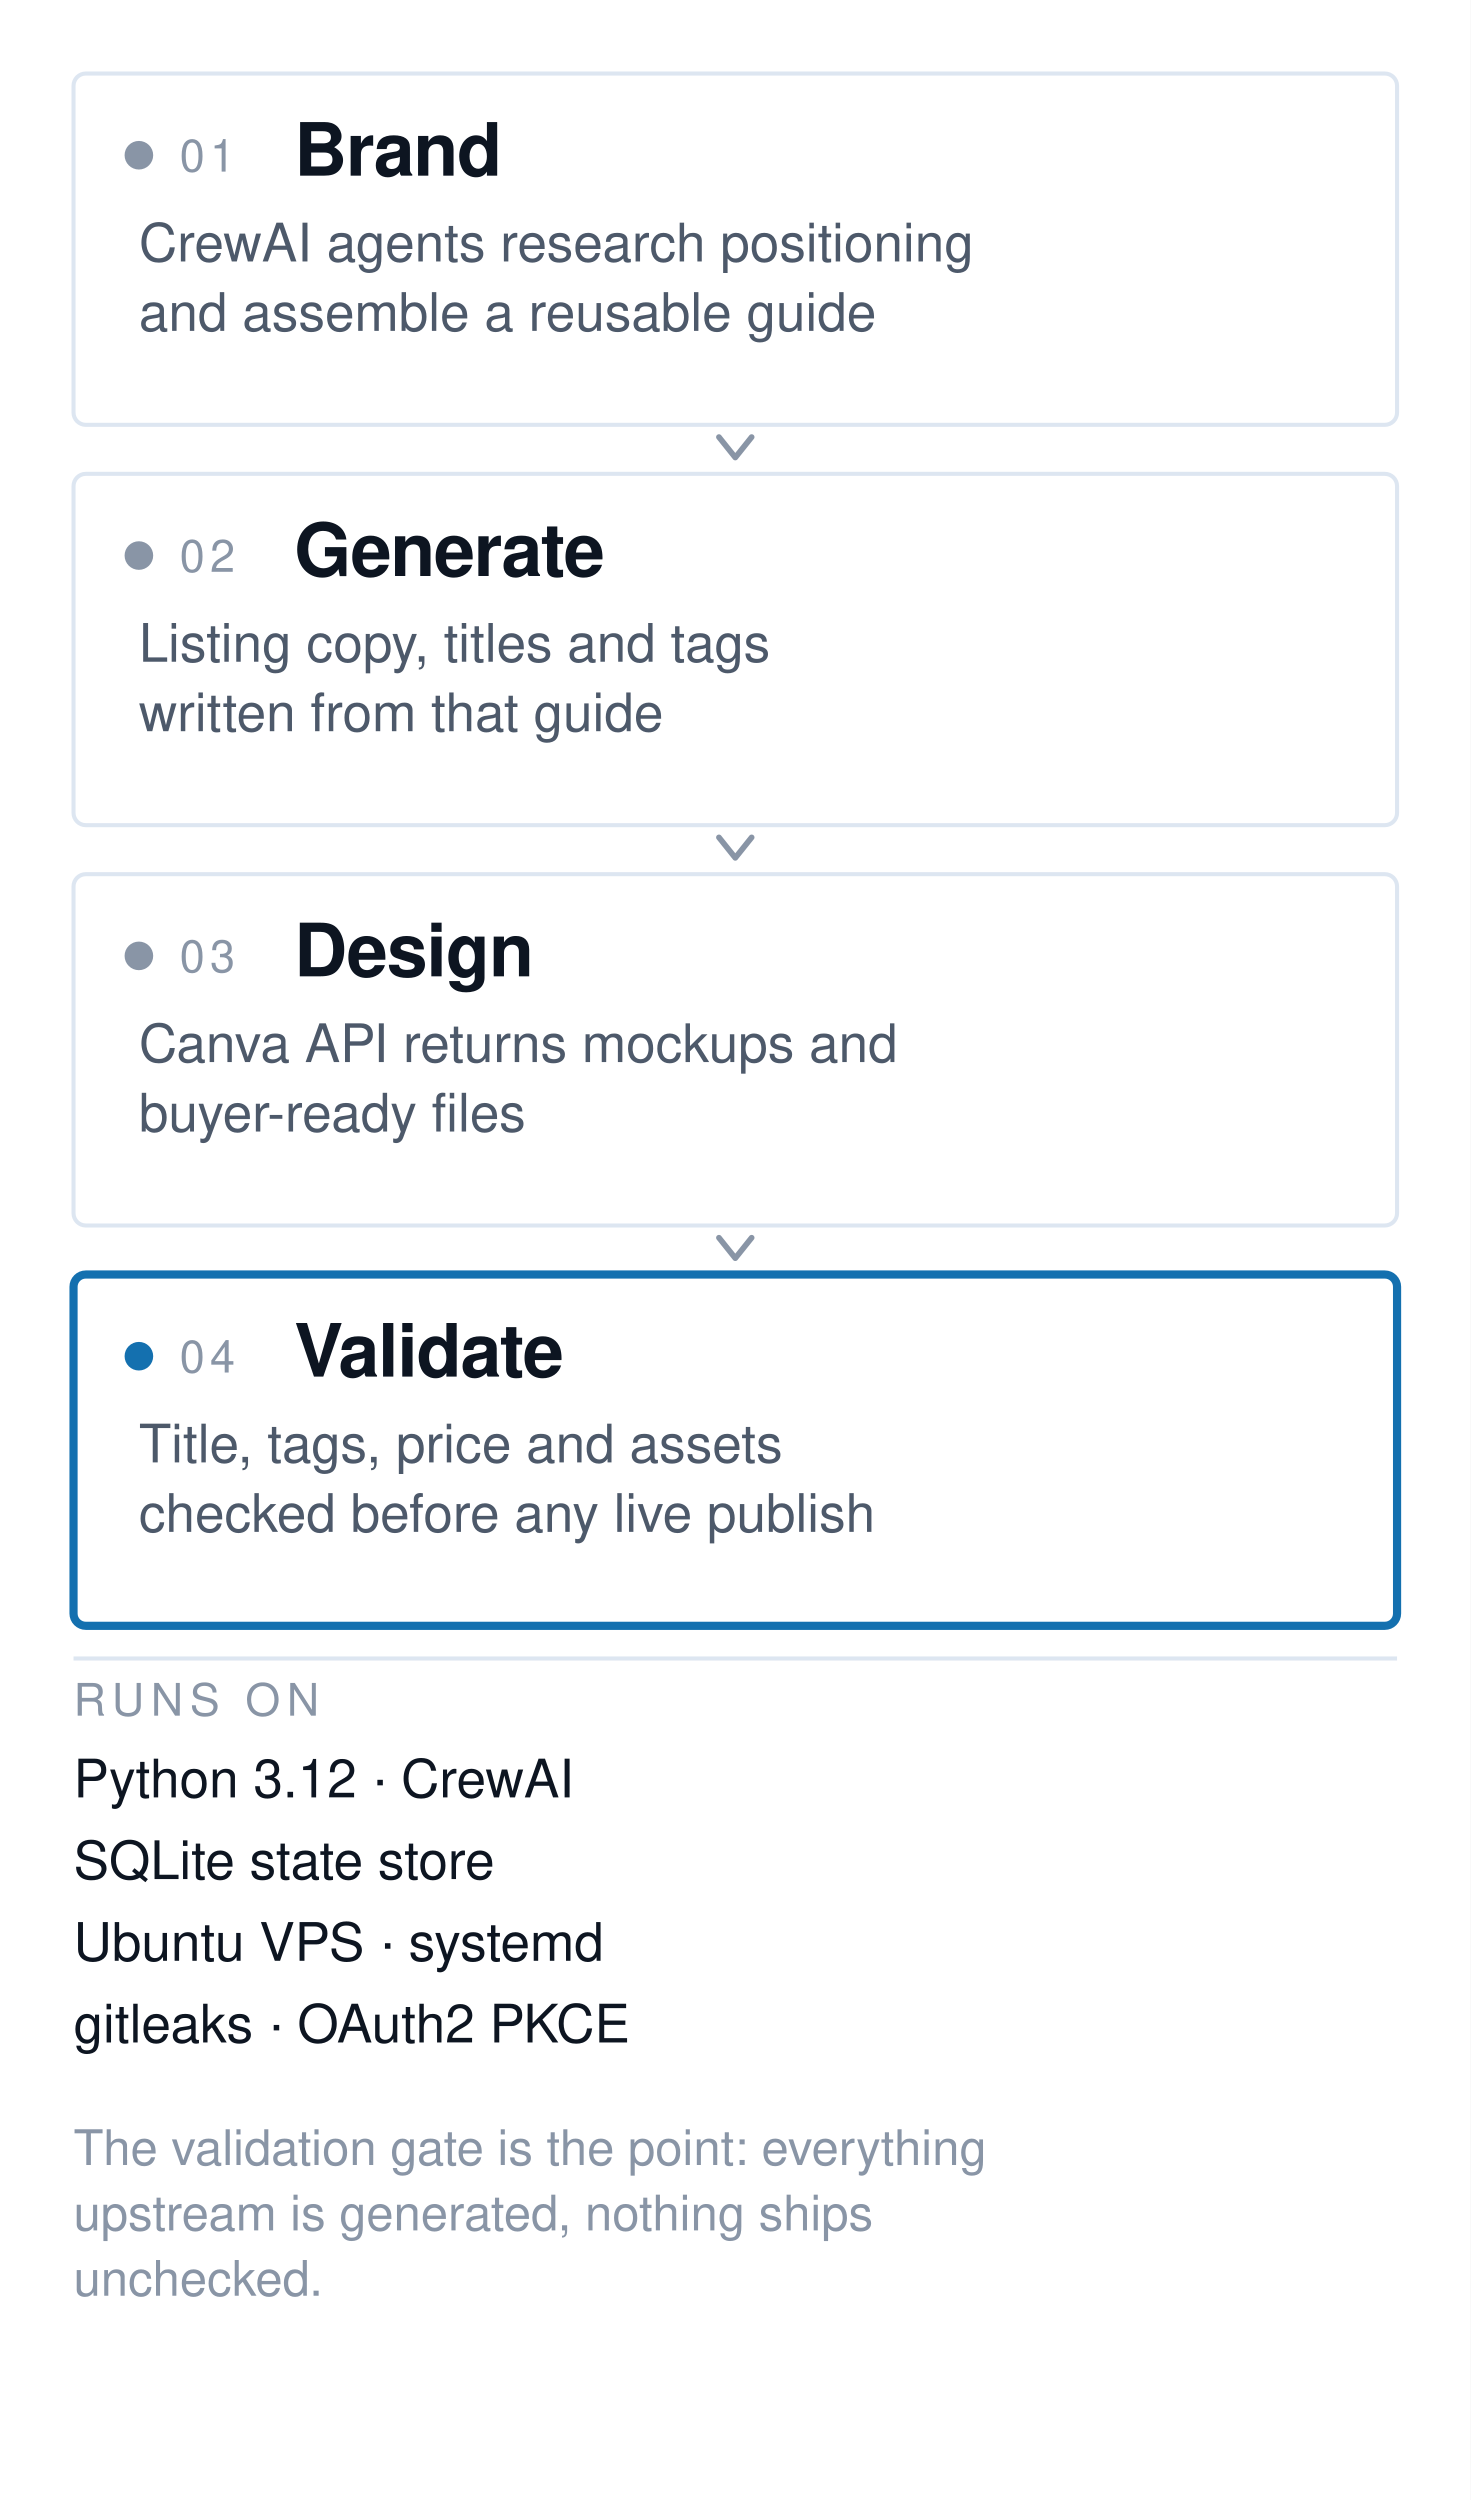
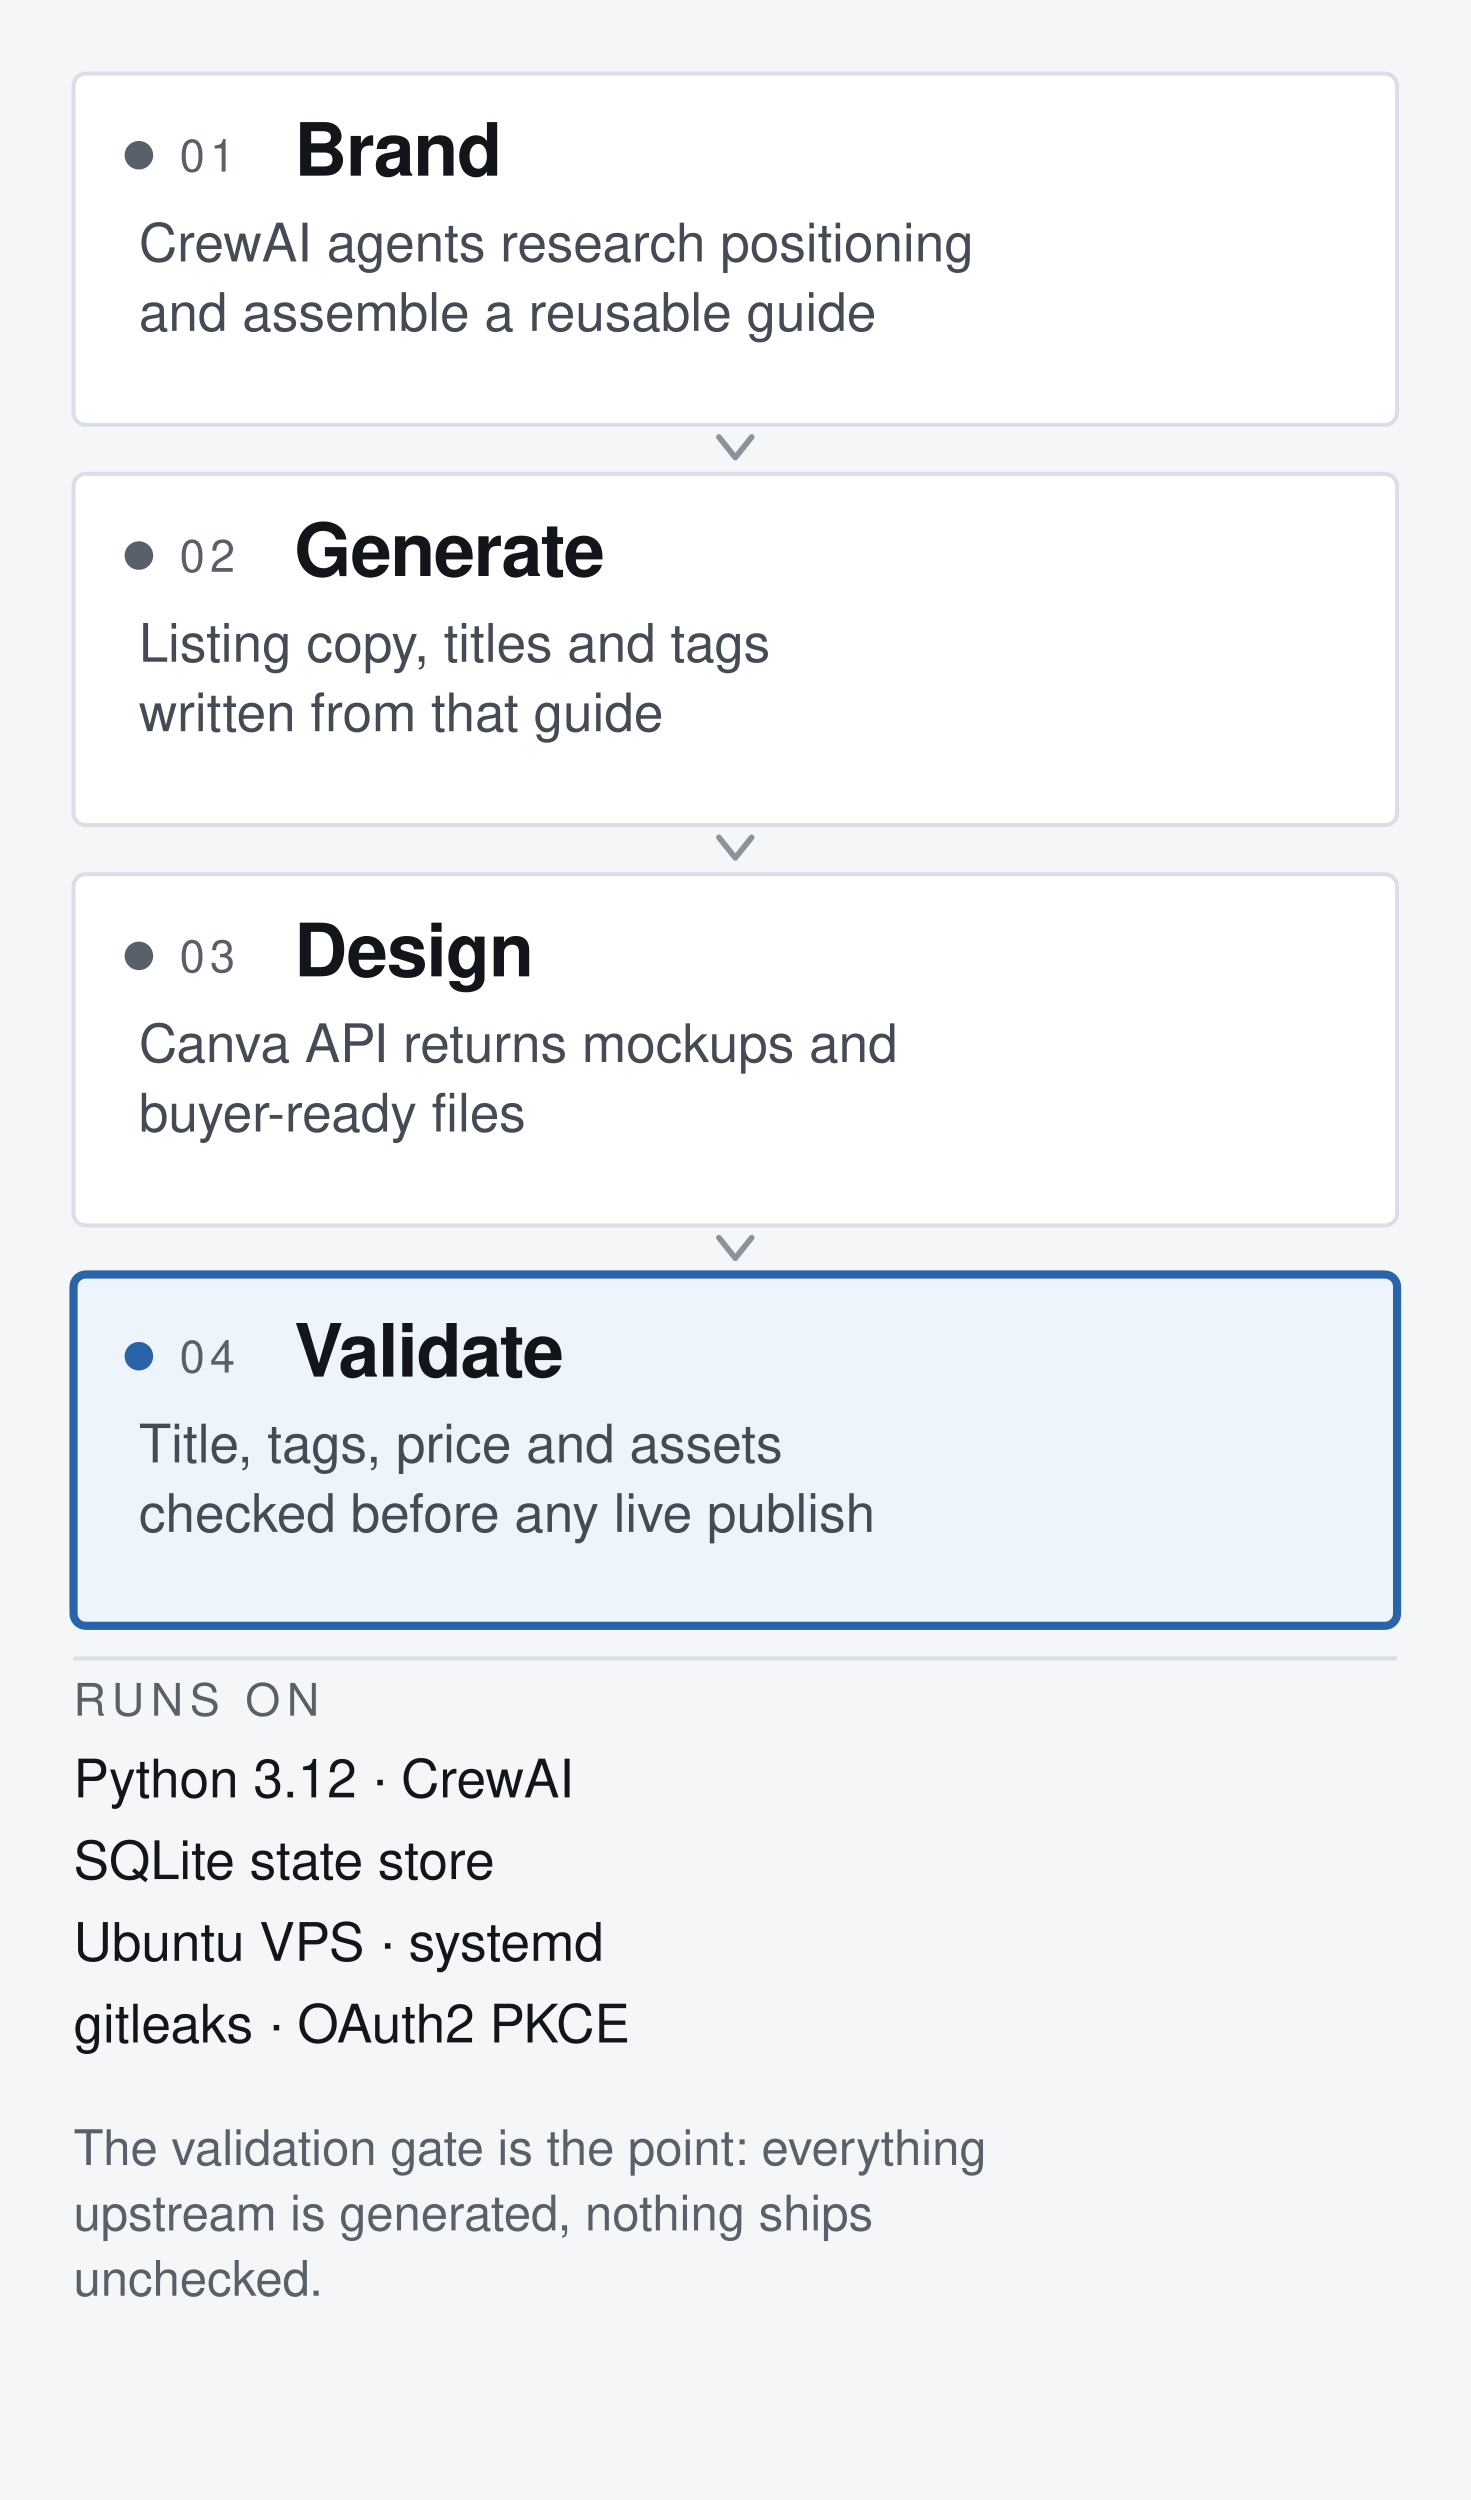
<svg xmlns="http://www.w3.org/2000/svg" viewBox="0 0 360 612" width="360" height="612" role="img" aria-label="pipeline diagram">
-   <rect width="360" height="612" fill="#ffffff" />
-   <rect x="18" y="18" width="324" height="86" rx="3" fill="#ffffff" stroke="#dde6f1" stroke-width="1" />
-   <circle cx="34" cy="38" r="3.5" fill="#8995a6" />
-   <text x="44" y="42" font-family="'Helvetica Neue',Helvetica,Arial,sans-serif" font-size="11" letter-spacing="1.3" fill="#8995a6">01</text>
-   <text x="72" y="43" font-family="'Helvetica Neue',Helvetica,Arial,sans-serif" font-size="18" font-weight="600" letter-spacing="-0.3" fill="#0d1521">Brand</text>
-   <text x="34" y="64" font-family="'Helvetica Neue',Helvetica,Arial,sans-serif" font-size="13" fill="#4d596a">CrewAI agents research positioning</text>
-   <text x="34" y="81" font-family="'Helvetica Neue',Helvetica,Arial,sans-serif" font-size="13" fill="#4d596a">and assemble a reusable guide</text>
-   <path d="M 176 107 l 4 5 l 4 -5" fill="none" stroke="#8995a6" stroke-width="1.4" stroke-linecap="round" stroke-linejoin="round" />
-   <rect x="18" y="116" width="324" height="86" rx="3" fill="#ffffff" stroke="#dde6f1" stroke-width="1" />
-   <circle cx="34" cy="136" r="3.5" fill="#8995a6" />
-   <text x="44" y="140" font-family="'Helvetica Neue',Helvetica,Arial,sans-serif" font-size="11" letter-spacing="1.3" fill="#8995a6">02</text>
-   <text x="72" y="141" font-family="'Helvetica Neue',Helvetica,Arial,sans-serif" font-size="18" font-weight="600" letter-spacing="-0.3" fill="#0d1521">Generate</text>
-   <text x="34" y="162" font-family="'Helvetica Neue',Helvetica,Arial,sans-serif" font-size="13" fill="#4d596a">Listing copy, titles and tags</text>
-   <text x="34" y="179" font-family="'Helvetica Neue',Helvetica,Arial,sans-serif" font-size="13" fill="#4d596a">written from that guide</text>
-   <path d="M 176 205 l 4 5 l 4 -5" fill="none" stroke="#8995a6" stroke-width="1.4" stroke-linecap="round" stroke-linejoin="round" />
-   <rect x="18" y="214" width="324" height="86" rx="3" fill="#ffffff" stroke="#dde6f1" stroke-width="1" />
-   <circle cx="34" cy="234" r="3.5" fill="#8995a6" />
-   <text x="44" y="238" font-family="'Helvetica Neue',Helvetica,Arial,sans-serif" font-size="11" letter-spacing="1.3" fill="#8995a6">03</text>
-   <text x="72" y="239" font-family="'Helvetica Neue',Helvetica,Arial,sans-serif" font-size="18" font-weight="600" letter-spacing="-0.3" fill="#0d1521">Design</text>
-   <text x="34" y="260" font-family="'Helvetica Neue',Helvetica,Arial,sans-serif" font-size="13" fill="#4d596a">Canva API returns mockups and</text>
-   <text x="34" y="277" font-family="'Helvetica Neue',Helvetica,Arial,sans-serif" font-size="13" fill="#4d596a">buyer-ready files</text>
-   <path d="M 176 303 l 4 5 l 4 -5" fill="none" stroke="#8995a6" stroke-width="1.4" stroke-linecap="round" stroke-linejoin="round" />
-   <rect x="18" y="312" width="324" height="86" rx="3" fill="#ffffff" stroke="#1470af" stroke-width="2" />
-   <circle cx="34" cy="332" r="3.5" fill="#1470af" />
-   <text x="44" y="336" font-family="'Helvetica Neue',Helvetica,Arial,sans-serif" font-size="11" letter-spacing="1.3" fill="#8995a6">04</text>
-   <text x="72" y="337" font-family="'Helvetica Neue',Helvetica,Arial,sans-serif" font-size="18" font-weight="600" letter-spacing="-0.3" fill="#0d1521">Validate</text>
-   <text x="34" y="358" font-family="'Helvetica Neue',Helvetica,Arial,sans-serif" font-size="13" fill="#4d596a">Title, tags, price and assets</text>
-   <text x="34" y="375" font-family="'Helvetica Neue',Helvetica,Arial,sans-serif" font-size="13" fill="#4d596a">checked before any live publish</text>
-   <line x1="18" y1="406" x2="342" y2="406" stroke="#dde6f1" stroke-width="1" />
-   <text x="18" y="420" font-family="'Helvetica Neue',Helvetica,Arial,sans-serif" font-size="11" letter-spacing="1.6" fill="#8995a6">RUNS ON</text>
-   <text x="18" y="440" font-family="'Helvetica Neue',Helvetica,Arial,sans-serif" font-size="13" fill="#0d1521">Python 3.12 · CrewAI</text>
-   <text x="18" y="460" font-family="'Helvetica Neue',Helvetica,Arial,sans-serif" font-size="13" fill="#0d1521">SQLite state store</text>
-   <text x="18" y="480" font-family="'Helvetica Neue',Helvetica,Arial,sans-serif" font-size="13" fill="#0d1521">Ubuntu VPS · systemd</text>
-   <text x="18" y="500" font-family="'Helvetica Neue',Helvetica,Arial,sans-serif" font-size="13" fill="#0d1521">gitleaks · OAuth2 PKCE</text>
-   <text x="18" y="530" font-family="'Helvetica Neue',Helvetica,Arial,sans-serif" font-size="12" fill="#8995a6">The validation gate is the point: everything</text>
-   <text x="18" y="546" font-family="'Helvetica Neue',Helvetica,Arial,sans-serif" font-size="12" fill="#8995a6">upstream is generated, nothing ships</text>
-   <text x="18" y="562" font-family="'Helvetica Neue',Helvetica,Arial,sans-serif" font-size="12" fill="#8995a6">unchecked.</text>
+   <rect width="360" height="612" fill="#f4f6f8" />
+   <rect x="18" y="18" width="324" height="86" rx="3" fill="#ffffff" stroke="#d9dfe5" stroke-width="1" />
+   <circle cx="34" cy="38" r="3.5" fill="#59606a" />
+   <text x="44" y="42" font-family="'Helvetica Neue',Helvetica,Arial,sans-serif" font-size="11" letter-spacing="1.3" fill="#59606a">01</text>
+   <text x="72" y="43" font-family="'Helvetica Neue',Helvetica,Arial,sans-serif" font-size="18" font-weight="600" letter-spacing="-0.3" fill="#12151a">Brand</text>
+   <text x="34" y="64" font-family="'Helvetica Neue',Helvetica,Arial,sans-serif" font-size="13" fill="#454b54">CrewAI agents research positioning</text>
+   <text x="34" y="81" font-family="'Helvetica Neue',Helvetica,Arial,sans-serif" font-size="13" fill="#454b54">and assemble a reusable guide</text>
+   <path d="M 176 107 l 4 5 l 4 -5" fill="none" stroke="#8a929c" stroke-width="1.4" stroke-linecap="round" stroke-linejoin="round" />
+   <rect x="18" y="116" width="324" height="86" rx="3" fill="#ffffff" stroke="#d9dfe5" stroke-width="1" />
+   <circle cx="34" cy="136" r="3.5" fill="#59606a" />
+   <text x="44" y="140" font-family="'Helvetica Neue',Helvetica,Arial,sans-serif" font-size="11" letter-spacing="1.3" fill="#59606a">02</text>
+   <text x="72" y="141" font-family="'Helvetica Neue',Helvetica,Arial,sans-serif" font-size="18" font-weight="600" letter-spacing="-0.3" fill="#12151a">Generate</text>
+   <text x="34" y="162" font-family="'Helvetica Neue',Helvetica,Arial,sans-serif" font-size="13" fill="#454b54">Listing copy, titles and tags</text>
+   <text x="34" y="179" font-family="'Helvetica Neue',Helvetica,Arial,sans-serif" font-size="13" fill="#454b54">written from that guide</text>
+   <path d="M 176 205 l 4 5 l 4 -5" fill="none" stroke="#8a929c" stroke-width="1.4" stroke-linecap="round" stroke-linejoin="round" />
+   <rect x="18" y="214" width="324" height="86" rx="3" fill="#ffffff" stroke="#d9dfe5" stroke-width="1" />
+   <circle cx="34" cy="234" r="3.5" fill="#59606a" />
+   <text x="44" y="238" font-family="'Helvetica Neue',Helvetica,Arial,sans-serif" font-size="11" letter-spacing="1.3" fill="#59606a">03</text>
+   <text x="72" y="239" font-family="'Helvetica Neue',Helvetica,Arial,sans-serif" font-size="18" font-weight="600" letter-spacing="-0.3" fill="#12151a">Design</text>
+   <text x="34" y="260" font-family="'Helvetica Neue',Helvetica,Arial,sans-serif" font-size="13" fill="#454b54">Canva API returns mockups and</text>
+   <text x="34" y="277" font-family="'Helvetica Neue',Helvetica,Arial,sans-serif" font-size="13" fill="#454b54">buyer-ready files</text>
+   <path d="M 176 303 l 4 5 l 4 -5" fill="none" stroke="#8a929c" stroke-width="1.4" stroke-linecap="round" stroke-linejoin="round" />
+   <rect x="18" y="312" width="324" height="86" rx="3" fill="#eef4fb" stroke="#2a64a8" stroke-width="2" />
+   <circle cx="34" cy="332" r="3.5" fill="#2a64a8" />
+   <text x="44" y="336" font-family="'Helvetica Neue',Helvetica,Arial,sans-serif" font-size="11" letter-spacing="1.3" fill="#59606a">04</text>
+   <text x="72" y="337" font-family="'Helvetica Neue',Helvetica,Arial,sans-serif" font-size="18" font-weight="600" letter-spacing="-0.3" fill="#12151a">Validate</text>
+   <text x="34" y="358" font-family="'Helvetica Neue',Helvetica,Arial,sans-serif" font-size="13" fill="#454b54">Title, tags, price and assets</text>
+   <text x="34" y="375" font-family="'Helvetica Neue',Helvetica,Arial,sans-serif" font-size="13" fill="#454b54">checked before any live publish</text>
+   <line x1="18" y1="406" x2="342" y2="406" stroke="#d9dfe5" stroke-width="1" />
+   <text x="18" y="420" font-family="'Helvetica Neue',Helvetica,Arial,sans-serif" font-size="11" letter-spacing="1.6" fill="#59606a">RUNS ON</text>
+   <text x="18" y="440" font-family="'Helvetica Neue',Helvetica,Arial,sans-serif" font-size="13" fill="#12151a">Python 3.12 · CrewAI</text>
+   <text x="18" y="460" font-family="'Helvetica Neue',Helvetica,Arial,sans-serif" font-size="13" fill="#12151a">SQLite state store</text>
+   <text x="18" y="480" font-family="'Helvetica Neue',Helvetica,Arial,sans-serif" font-size="13" fill="#12151a">Ubuntu VPS · systemd</text>
+   <text x="18" y="500" font-family="'Helvetica Neue',Helvetica,Arial,sans-serif" font-size="13" fill="#12151a">gitleaks · OAuth2 PKCE</text>
+   <text x="18" y="530" font-family="'Helvetica Neue',Helvetica,Arial,sans-serif" font-size="12" fill="#59606a">The validation gate is the point: everything</text>
+   <text x="18" y="546" font-family="'Helvetica Neue',Helvetica,Arial,sans-serif" font-size="12" fill="#59606a">upstream is generated, nothing ships</text>
+   <text x="18" y="562" font-family="'Helvetica Neue',Helvetica,Arial,sans-serif" font-size="12" fill="#59606a">unchecked.</text>
</svg>
